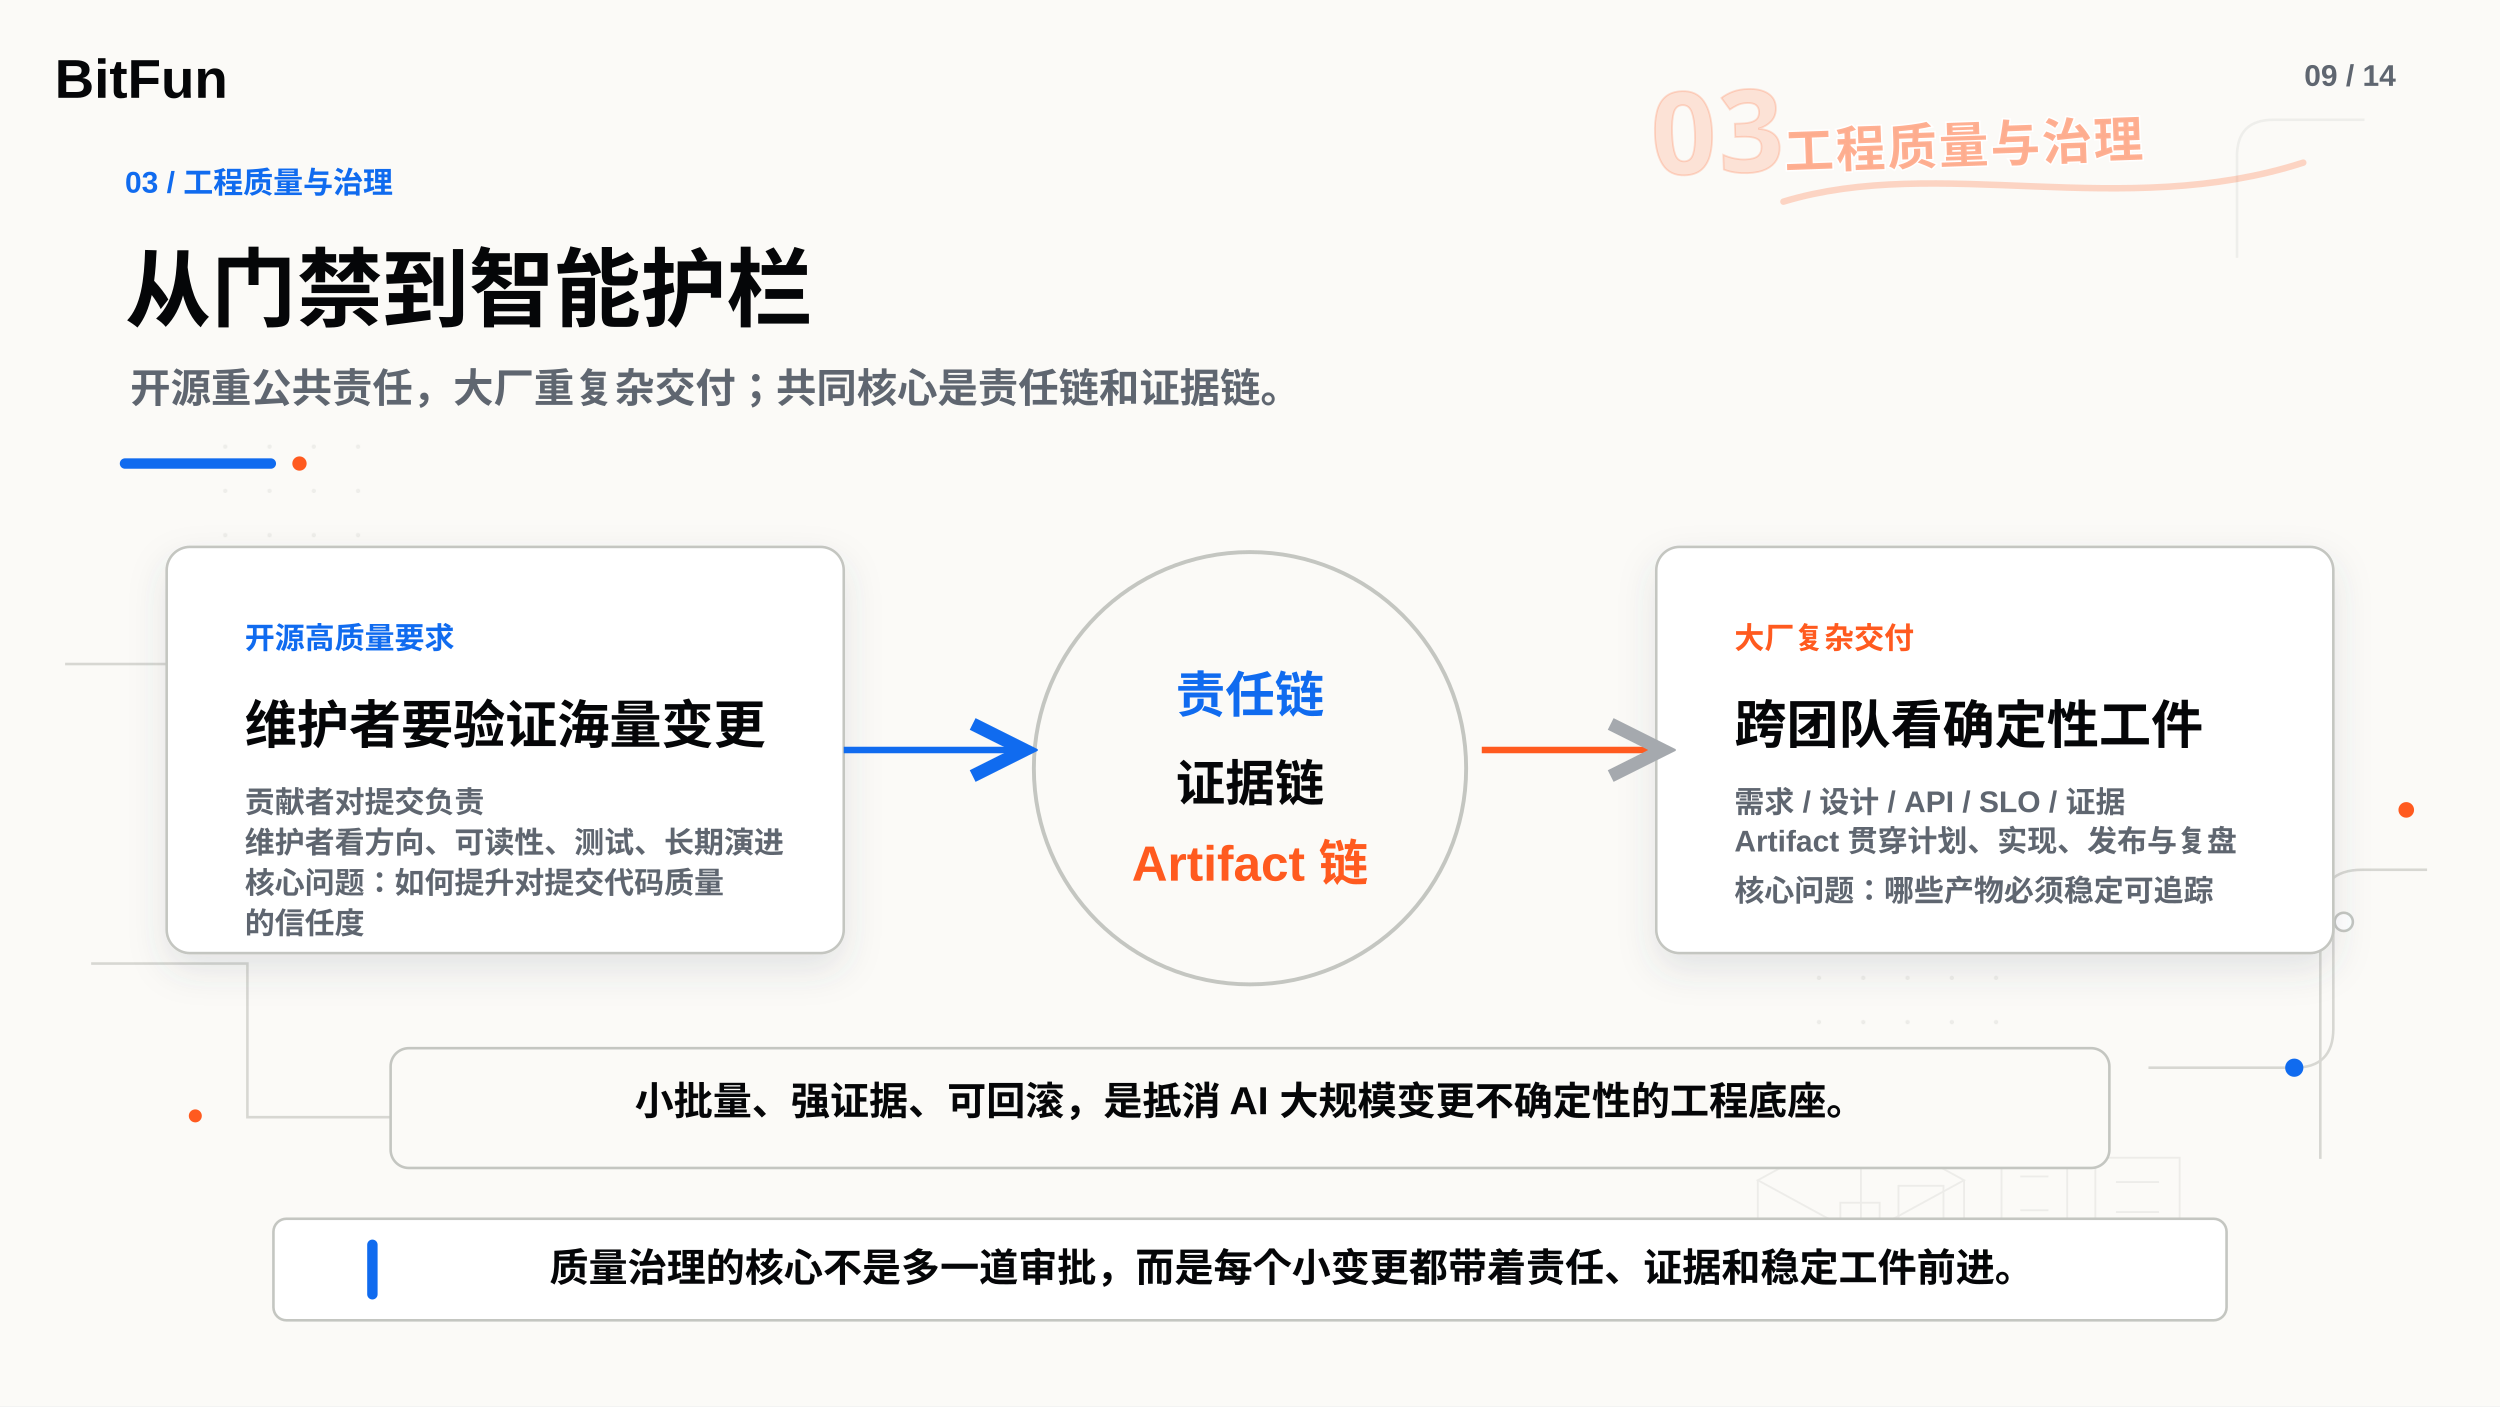
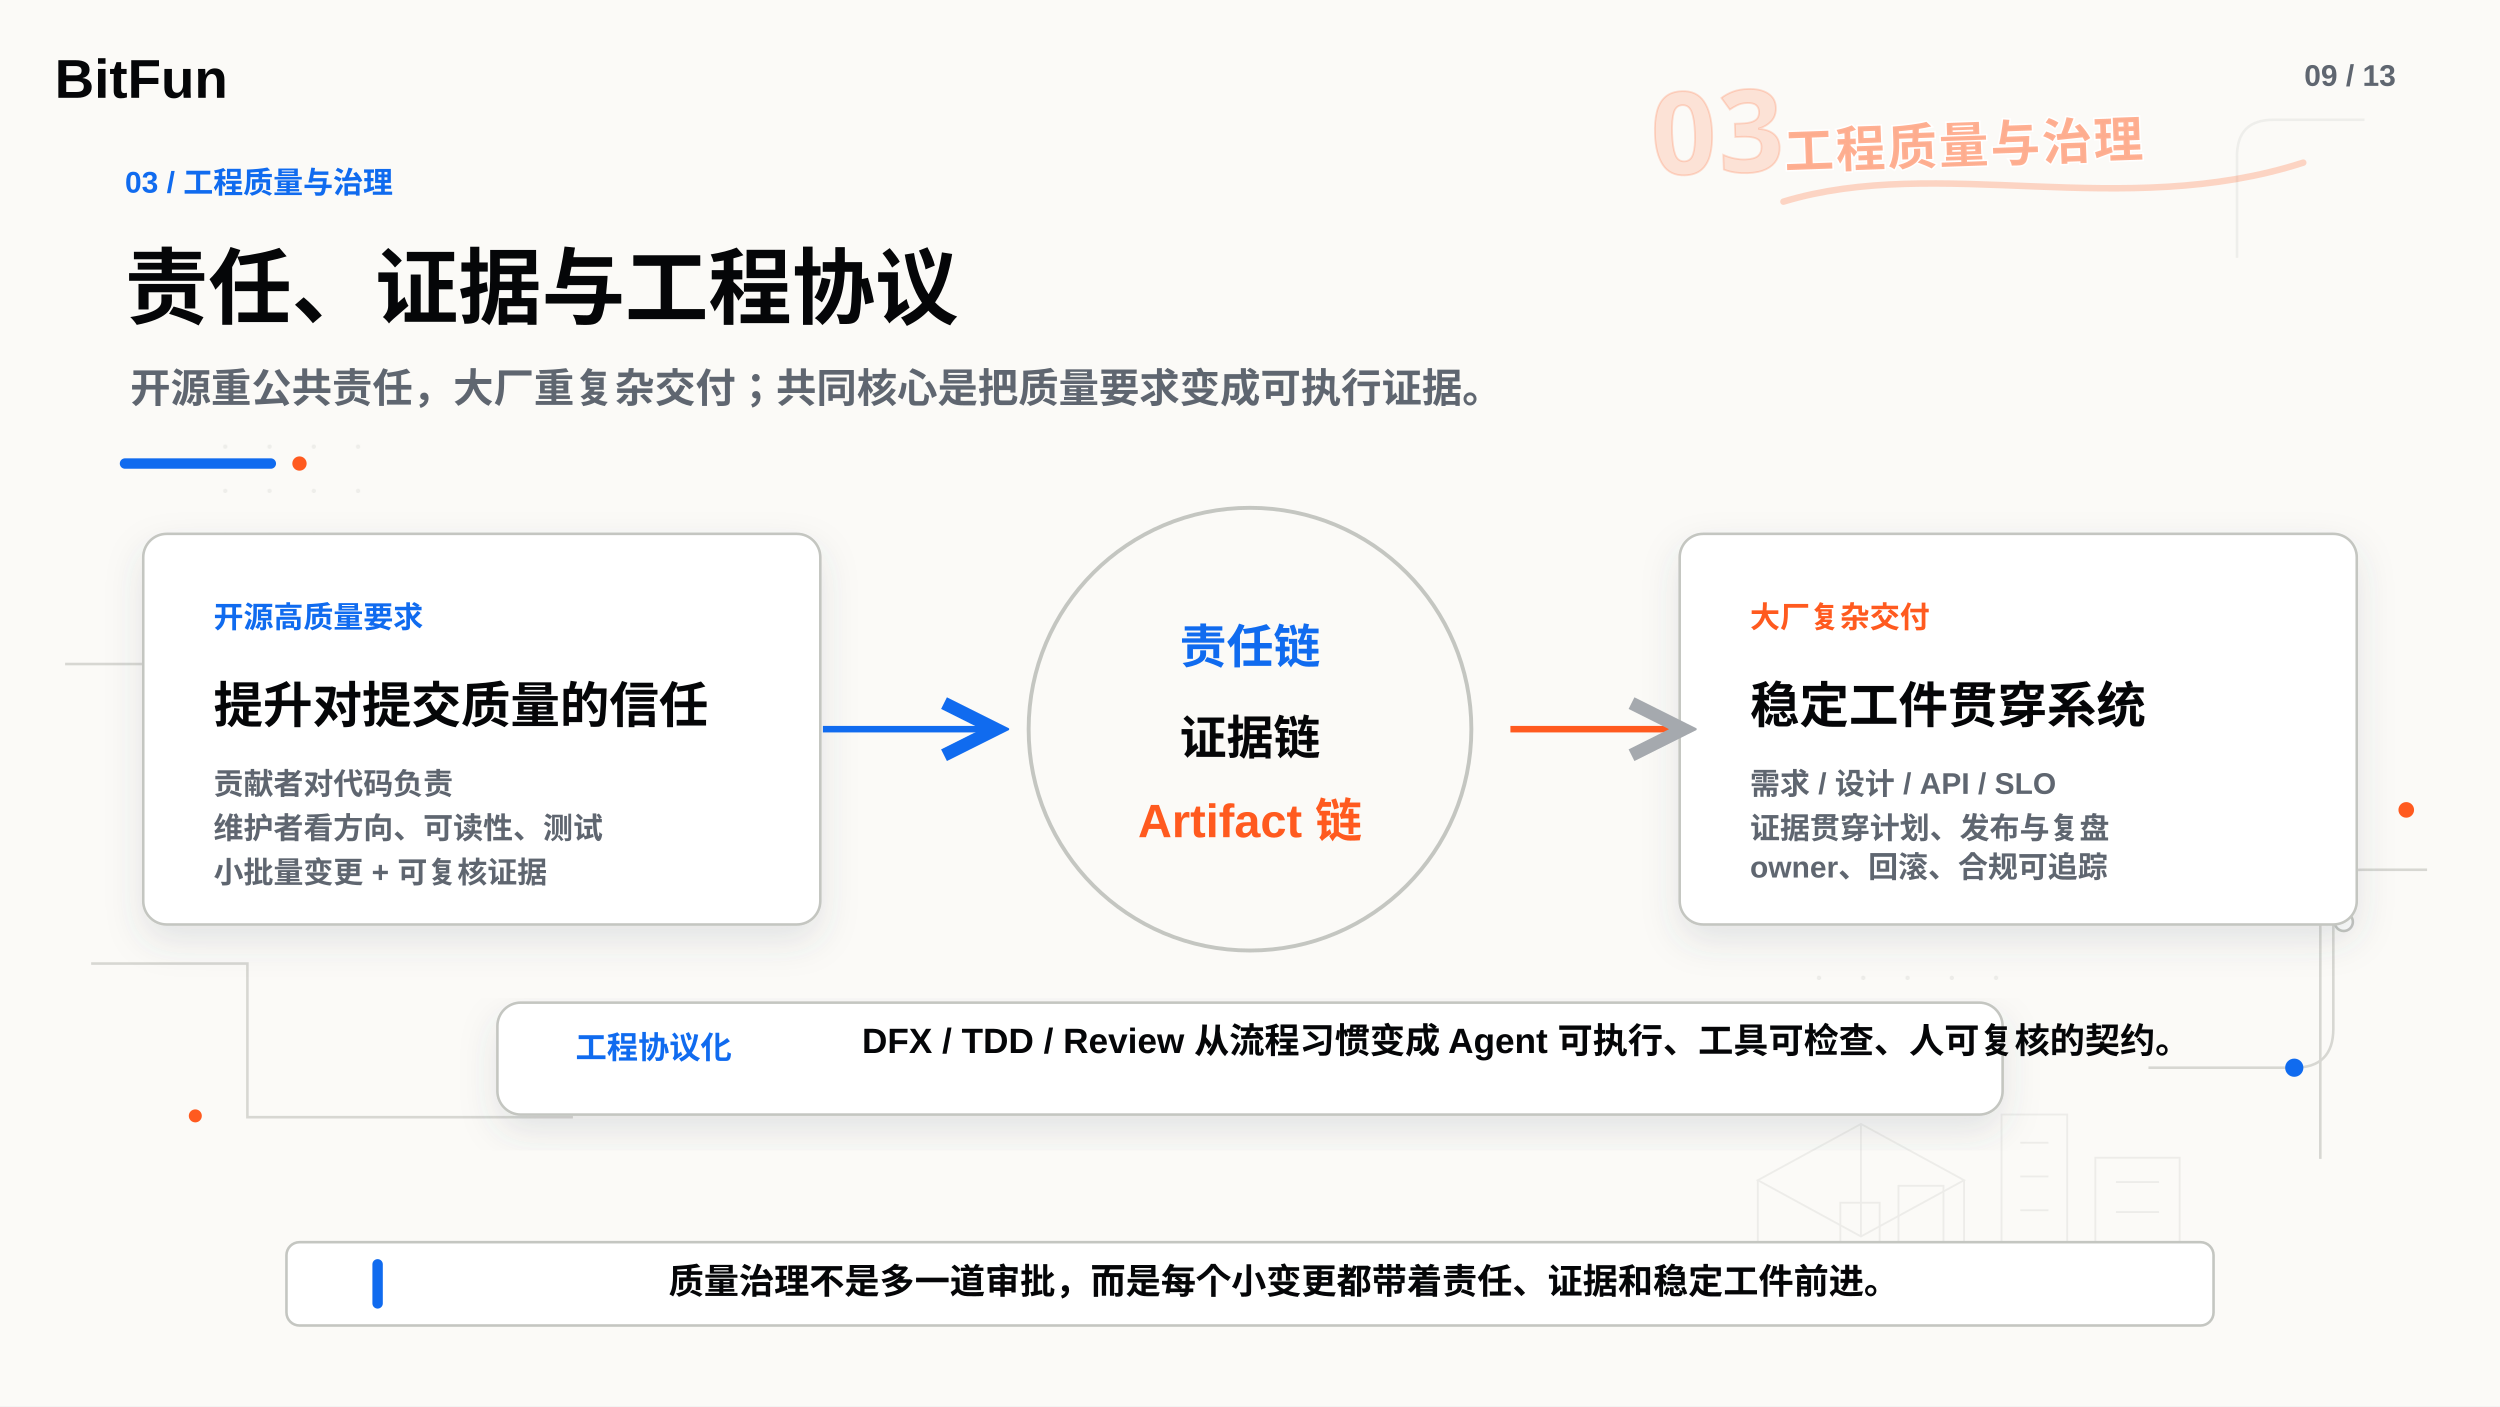
<svg xmlns="http://www.w3.org/2000/svg" width="1920" height="1080" viewBox="0 0 1920 1080">
  <defs>
    <pattern id="lightDots" width="34" height="34" patternUnits="userSpaceOnUse">
      <circle cx="3" cy="3" r="1.7" fill="#C4C6C1" opacity="0.55" />
    </pattern>
    <filter id="paperShadow" x="-18%" y="-18%" width="136%" height="150%">
      <feDropShadow dx="0" dy="12" stdDeviation="14" flood-color="#4B5563" flood-opacity="0.13" />
    </filter>
    <marker id="arrowBlue" markerWidth="12" markerHeight="12" refX="9" refY="6" orient="auto" markerUnits="strokeWidth">
      <path d="M2 2 L10 6 L2 10" fill="none" stroke="#106BEF" stroke-width="2" />
    </marker>
    <marker id="arrowGray" markerWidth="12" markerHeight="12" refX="9" refY="6" orient="auto" markerUnits="strokeWidth">
      <path d="M2 2 L10 6 L2 10" fill="none" stroke="#A5A9AE" stroke-width="2" />
    </marker>
  </defs>
  <rect width="1920" height="1080" fill="#FBFAF7" />
  <path d="M1816 92 h-70 q-28 0 -28 28 v78" stroke="#D7D7D2" stroke-width="2" fill="none" opacity="0.34" />
  <path d="M1782 890 v-190 q0 -32 32 -32 h50" stroke="#D7D7D2" stroke-width="2" fill="none" />
  <path d="M1650 820 h112 q30 0 30 -30 v-80" stroke="#D7D7D2" stroke-width="2" fill="none" />
  <circle cx="1800" cy="708" r="7" fill="#FFFFFF" stroke="#C4C6C1" stroke-width="2" />
  <circle cx="1762" cy="820" r="7" fill="#106BEF" />
  <circle cx="1848" cy="622" r="6" fill="#FF5A1F" />
  <rect x="1378" y="720" width="180" height="120" fill="url(#lightDots)" opacity="0.48" />
  <rect x="152" y="318" width="128" height="96" fill="url(#lightDots)" opacity="0.42" />
  <path d="M70 740 h120 v118 h250" stroke="#D7D7D2" stroke-width="2" fill="none" />
  <path d="M50 510 h116 q26 0 26 26 v52" stroke="#D7D7D2" stroke-width="2" fill="none" />
  <circle cx="150" cy="857" r="5" fill="#FF5A1F" />
  <g opacity="0.26" transform="translate(1350 820) scale(0.72)">
    <path d="M0 120 L110 60 L220 120 L110 180 Z" fill="none" stroke="#C4C6C1" stroke-width="2" />
    <path d="M110 60 V180 M0 120 V220 M220 120 V220 M0 220 H320" stroke="#C4C6C1" stroke-width="2" fill="none" />
    <path d="M260 50 h70 v170 h-70 Z M280 80 h30 M280 116 h30 M280 152 h30" stroke="#C4C6C1" stroke-width="2" fill="none" />
    <path d="M360 96 h90 v124 h-90 Z M382 122 h46 M382 154 h46 M382 186 h46" stroke="#C4C6C1" stroke-width="2" fill="none" />
    <path d="M88 144 h42 v76 h-42 Z M150 126 h48 v94 h-48 Z" stroke="#C4C6C1" stroke-width="2" fill="none" />
  </g>
  <g transform="rotate(-2 1508 104)">
    <text x="1268" y="58" style="font-family:'Arial Black','Microsoft YaHei','Noto Sans SC',sans-serif;font-size:88px;font-weight:900;letter-spacing:1.4px;fill:#FF5A1F;fill-opacity:0.15;stroke:#FF5A1F;stroke-width:1.4;stroke-opacity:0.2;paint-order:stroke">03</text>
    <text x="1370" y="92" style="font-family:'Microsoft YaHei','Noto Sans SC','Segoe UI',sans-serif;font-size:38px;font-weight:900;letter-spacing:1.6px;fill:#FF5A1F;stroke:#FFFFFF;stroke-width:2.4;paint-order:stroke;fill-opacity:0.48">工程质量与治理</text>
    <path d="M1368 150 C1488 118 1628 174 1768 134" stroke="#FF5A1F" stroke-width="5" stroke-linecap="round" fill="none" opacity="0.24" />
  </g>
  <style>
      text { font-family: "Microsoft YaHei", "Noto Sans SC", "PingFang SC", "Segoe UI", Arial, sans-serif; dominant-baseline: hanging; }
      .brand5 { font-size: 42px; font-weight: 900; fill: #050608; }
      .num5 { font-family: "Arial", "Microsoft YaHei", sans-serif; font-weight: 900; fill: #050608; }
      .h15 { font-size: 68px; font-weight: 900; fill: #050608; letter-spacing: 0; }
      .h25 { font-size: 58px; font-weight: 900; fill: #050608; letter-spacing: 0; }
      .sub5 { font-size: 31px; font-weight: 560; fill: #5F6670; }
      .body5 { font-size: 30px; font-weight: 700; fill: #050608; }
      .muted5 { font-size: 24px; font-weight: 560; fill: #5F6670; }
      .label5 { font-size: 29px; font-weight: 900; fill: #050608; }
      .small5 { font-size: 23px; font-weight: 760; fill: #5F6670; }
      .micro5 { font-size: 19px; font-weight: 760; fill: #5F6670; }
    </style>
  <text x="42" y="46" class="brand5">BitFun</text>
-   <text x="1840" y="50" class="small5" text-anchor="end">09 / 14</text>
+   <text x="1840" y="50" class="small5" text-anchor="end">09 / 13</text>
  <text x="96" y="132" class="small5" style="fill:#106BEF;font-weight:900">03 / 工程质量与治理</text>
-   <text x="96" y="188" class="h15" style="font-size:66px">从门禁到智能护栏</text>
-   <text x="100" y="282" class="sub5">开源重公共责任，大厂重复杂交付；共同核心是责任链和证据链。</text>
+   <text x="96" y="188" class="h15" style="font-size:64px">责任、证据与工程协议</text>
+   <text x="100" y="282" class="sub5">开源重公共责任，大厂重复杂交付；共同核心是把质量要求变成可执行证据。</text>
  <path d="M96 356 h112" stroke="#106BEF" stroke-width="8" stroke-linecap="round" />
  <circle cx="230" cy="356" r="5.5" fill="#FF5A1F" />
-   <rect x="128" y="420" width="520" height="312" rx="18" fill="#FFFFFF" stroke="#C4C6C1" stroke-width="2" filter="url(#paperShadow)" />
-   <text x="188" y="478" class="small5" style="fill:#106BEF;font-weight:900">开源高质量要求</text>
-   <text x="188" y="536" class="num5" style="font-size:40px">维护者要验证海量变更</text>
-   <text x="188" y="604" class="small5" style="font-size:23px;fill:#5F6670;font-weight:650">贡献者对提交负责</text>
-   <text x="188" y="635" class="small5" style="font-size:23px;fill:#5F6670;font-weight:650">维护者看方向、可读性、测试、长期演进</text>
-   <text x="188" y="666" class="small5" style="font-size:23px;fill:#5F6670;font-weight:650">核心问题：如何提升对提交代码质量</text>
-   <text x="188" y="697" class="small5" style="font-size:23px;fill:#5F6670;font-weight:650">的信任度</text>
-   <rect x="1272" y="420" width="520" height="312" rx="18" fill="#FFFFFF" stroke="#C4C6C1" stroke-width="2" filter="url(#paperShadow)" />
-   <text x="1332" y="478" class="small5" style="fill:#FF5A1F;font-weight:900">大厂复杂交付</text>
-   <text x="1332" y="536" class="num5" style="font-size:40px">跨团队看确定性工件</text>
-   <text x="1332" y="604" class="small5" style="font-size:23px;fill:#5F6670;font-weight:650">需求 / 设计 / API / SLO / 证据</text>
-   <text x="1332" y="638" class="small5" style="font-size:23px;fill:#5F6670;font-weight:650">Artifact 贯穿计划、实现、发布与复盘</text>
-   <text x="1332" y="672" class="small5" style="font-size:23px;fill:#5F6670;font-weight:650">核心问题：哪些产物必须稳定可追踪</text>
-   <circle cx="960" cy="590" r="166" fill="#FBFAF7" stroke="#C4C6C1" stroke-width="3" />
-   <text x="960" y="514" class="num5" text-anchor="middle" style="font-size:38px;fill:#106BEF">责任链</text>
-   <text x="960" y="582" class="num5" text-anchor="middle" style="font-size:38px;fill:#050608">证据链</text>
-   <text x="960" y="650" class="num5" text-anchor="middle" style="font-size:38px;fill:#FF5A1F">Artifact 链</text>
-   <path d="M648 576 H782" stroke="#106BEF" stroke-width="5" fill="none" marker-end="url(#arrowBlue)" />
-   <path d="M1138 576 H1272" stroke="#FF5A1F" stroke-width="5" fill="none" marker-end="url(#arrowGray)" />
-   <rect x="300" y="805" width="1320" height="92" rx="14" fill="#FBFAF7" stroke="#C4C6C1" stroke-width="2" />
-   <text x="960" y="830" class="body5" text-anchor="middle" style="font-size:30px">小批量、强证据、可回滚，是抵消 AI 大规模变更不确定性的工程底座。</text>
-   <rect x="210" y="936" width="1500" height="78" rx="10" fill="#FFFFFF" stroke="#C4C6C1" stroke-width="2" />
-   <path d="M286 956 v38" stroke="#106BEF" stroke-width="8" stroke-linecap="round" />
-   <text x="992" y="958" class="body5" text-anchor="middle" style="font-size:30px">质量治理的核心不是多一道审批，而是每个小变更都带着责任、证据和稳定工件前进。</text>
+   <rect x="110" y="410" width="520" height="300" rx="18" fill="#FFFFFF" stroke="#C4C6C1" stroke-width="2" filter="url(#paperShadow)" />
+   <text x="164" y="462" class="small5" style="fill:#106BEF;font-weight:900">开源高质量要求</text>
+   <text x="164" y="522" class="num5" style="font-size:38px">提升对提交质量的信任</text>
+   <text x="164" y="590" class="small5" style="font-size:23px;fill:#5F6670;font-weight:650">贡献者对代码负责</text>
+   <text x="164" y="624" class="small5" style="font-size:23px;fill:#5F6670;font-weight:650">维护者看方向、可读性、测试</text>
+   <text x="164" y="658" class="small5" style="font-size:23px;fill:#5F6670;font-weight:650">小批量变更 + 可复核证据</text>
+   <rect x="1290" y="410" width="520" height="300" rx="18" fill="#FFFFFF" stroke="#C4C6C1" stroke-width="2" filter="url(#paperShadow)" />
+   <text x="1344" y="462" class="small5" style="fill:#FF5A1F;font-weight:900">大厂复杂交付</text>
+   <text x="1344" y="522" class="num5" style="font-size:38px">稳定工件贯穿系统</text>
+   <text x="1344" y="590" class="small5" style="font-size:23px;fill:#5F6670;font-weight:650">需求 / 设计 / API / SLO</text>
+   <text x="1344" y="624" class="small5" style="font-size:23px;fill:#5F6670;font-weight:650">证据贯穿计划、发布与复盘</text>
+   <text x="1344" y="658" class="small5" style="font-size:23px;fill:#5F6670;font-weight:650">owner、回滚、合规可追踪</text>
+   <path d="M632 560 H760" stroke="#106BEF" stroke-width="5" fill="none" marker-end="url(#arrowBlue)" />
+   <path d="M1160 560 H1288" stroke="#FF5A1F" stroke-width="5" fill="none" marker-end="url(#arrowGray)" />
+   <circle cx="960" cy="560" r="170" fill="#FBFAF7" stroke="#C4C6C1" stroke-width="3" />
+   <text x="960" y="478" class="num5" text-anchor="middle" style="font-size:36px;fill:#106BEF">责任链</text>
+   <text x="960" y="548" class="num5" text-anchor="middle" style="font-size:36px;fill:#050608">证据链</text>
+   <text x="960" y="618" class="num5" text-anchor="middle" style="font-size:36px;fill:#FF5A1F">Artifact 链</text>
+   <rect x="382" y="770" width="1156" height="86" rx="18" fill="#FFFFFF" stroke="#C4C6C1" stroke-width="2" filter="url(#paperShadow)" />
+   <text x="442" y="792" class="small5" style="font-size:24px;fill:#106BEF;font-weight:900">工程协议化</text>
+   <text x="662" y="790" class="body5" style="font-size:27px">DFX / TDD / Review 从流程习惯变成 Agent 可执行、工具可检查、人可复核的契约。</text>
+   <rect x="220" y="954" width="1480" height="64" rx="10" fill="#FFFFFF" stroke="#C4C6C1" stroke-width="2" />
+   <path d="M290 971 v30" stroke="#106BEF" stroke-width="8" stroke-linecap="round" />
+   <text x="986" y="970" class="body5" text-anchor="middle" style="font-size:27px">质量治理不是多一道审批，而是每个小变更都带着责任、证据和稳定工件前进。</text>
</svg>
